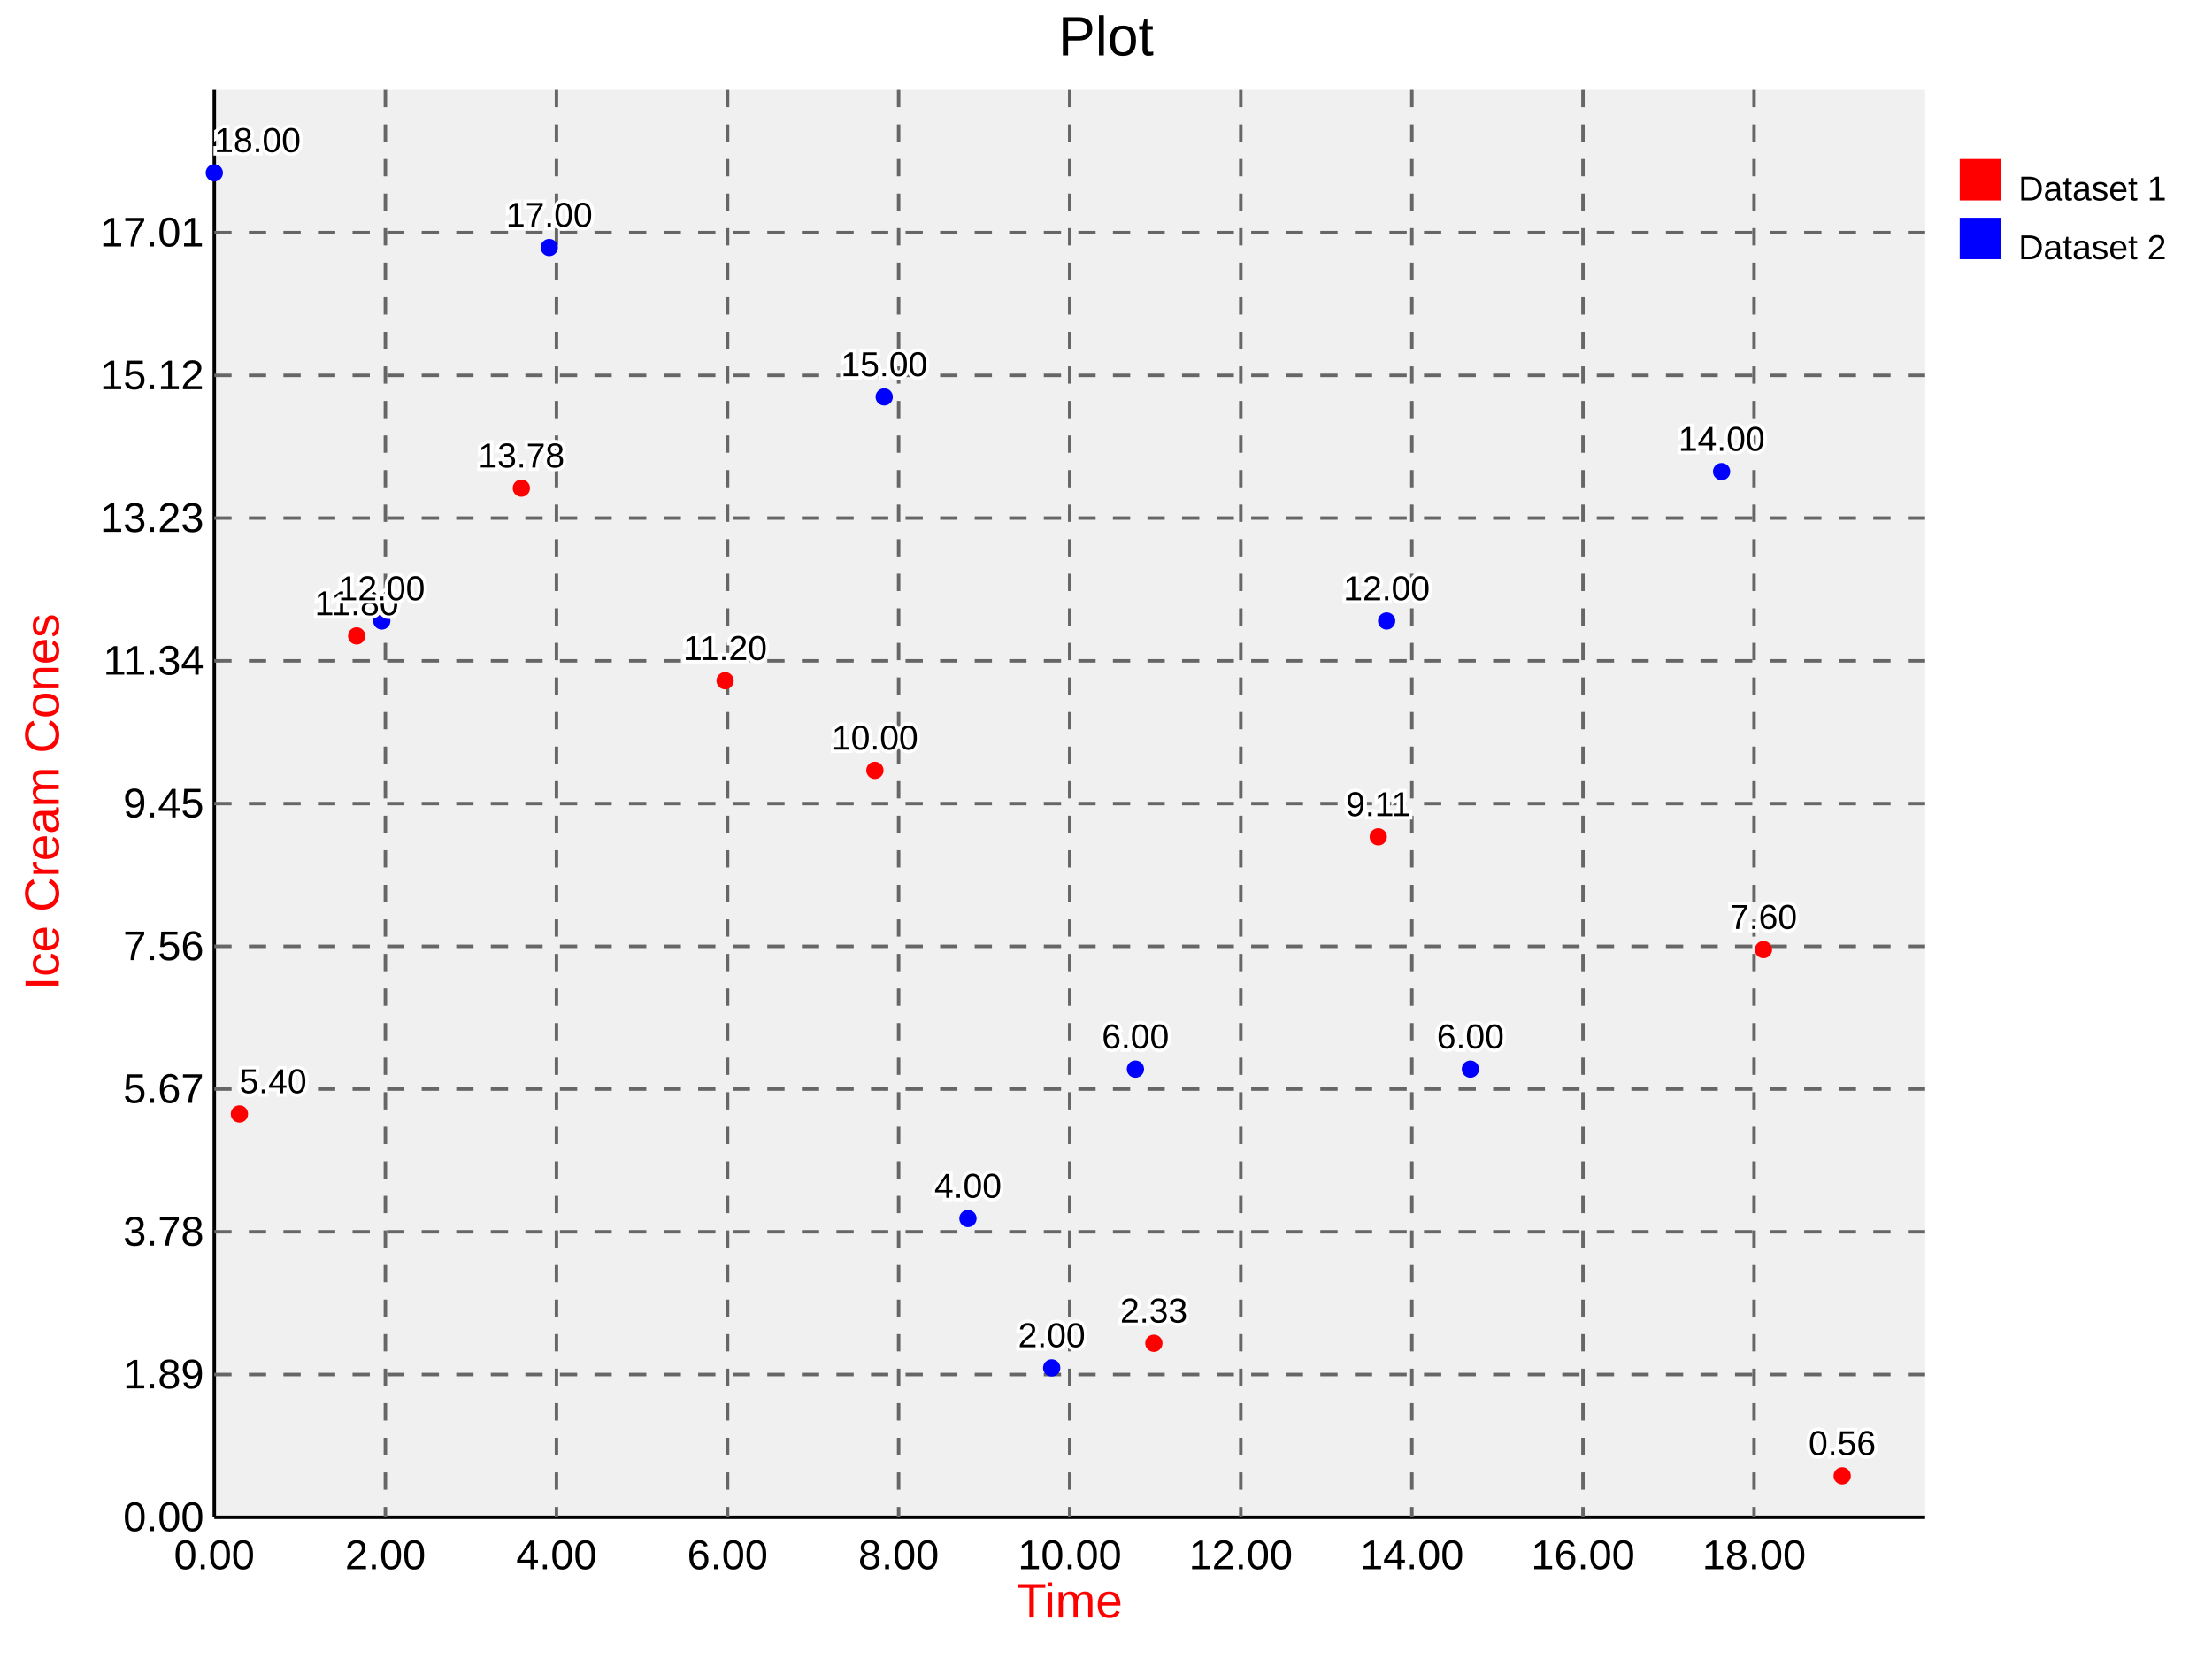
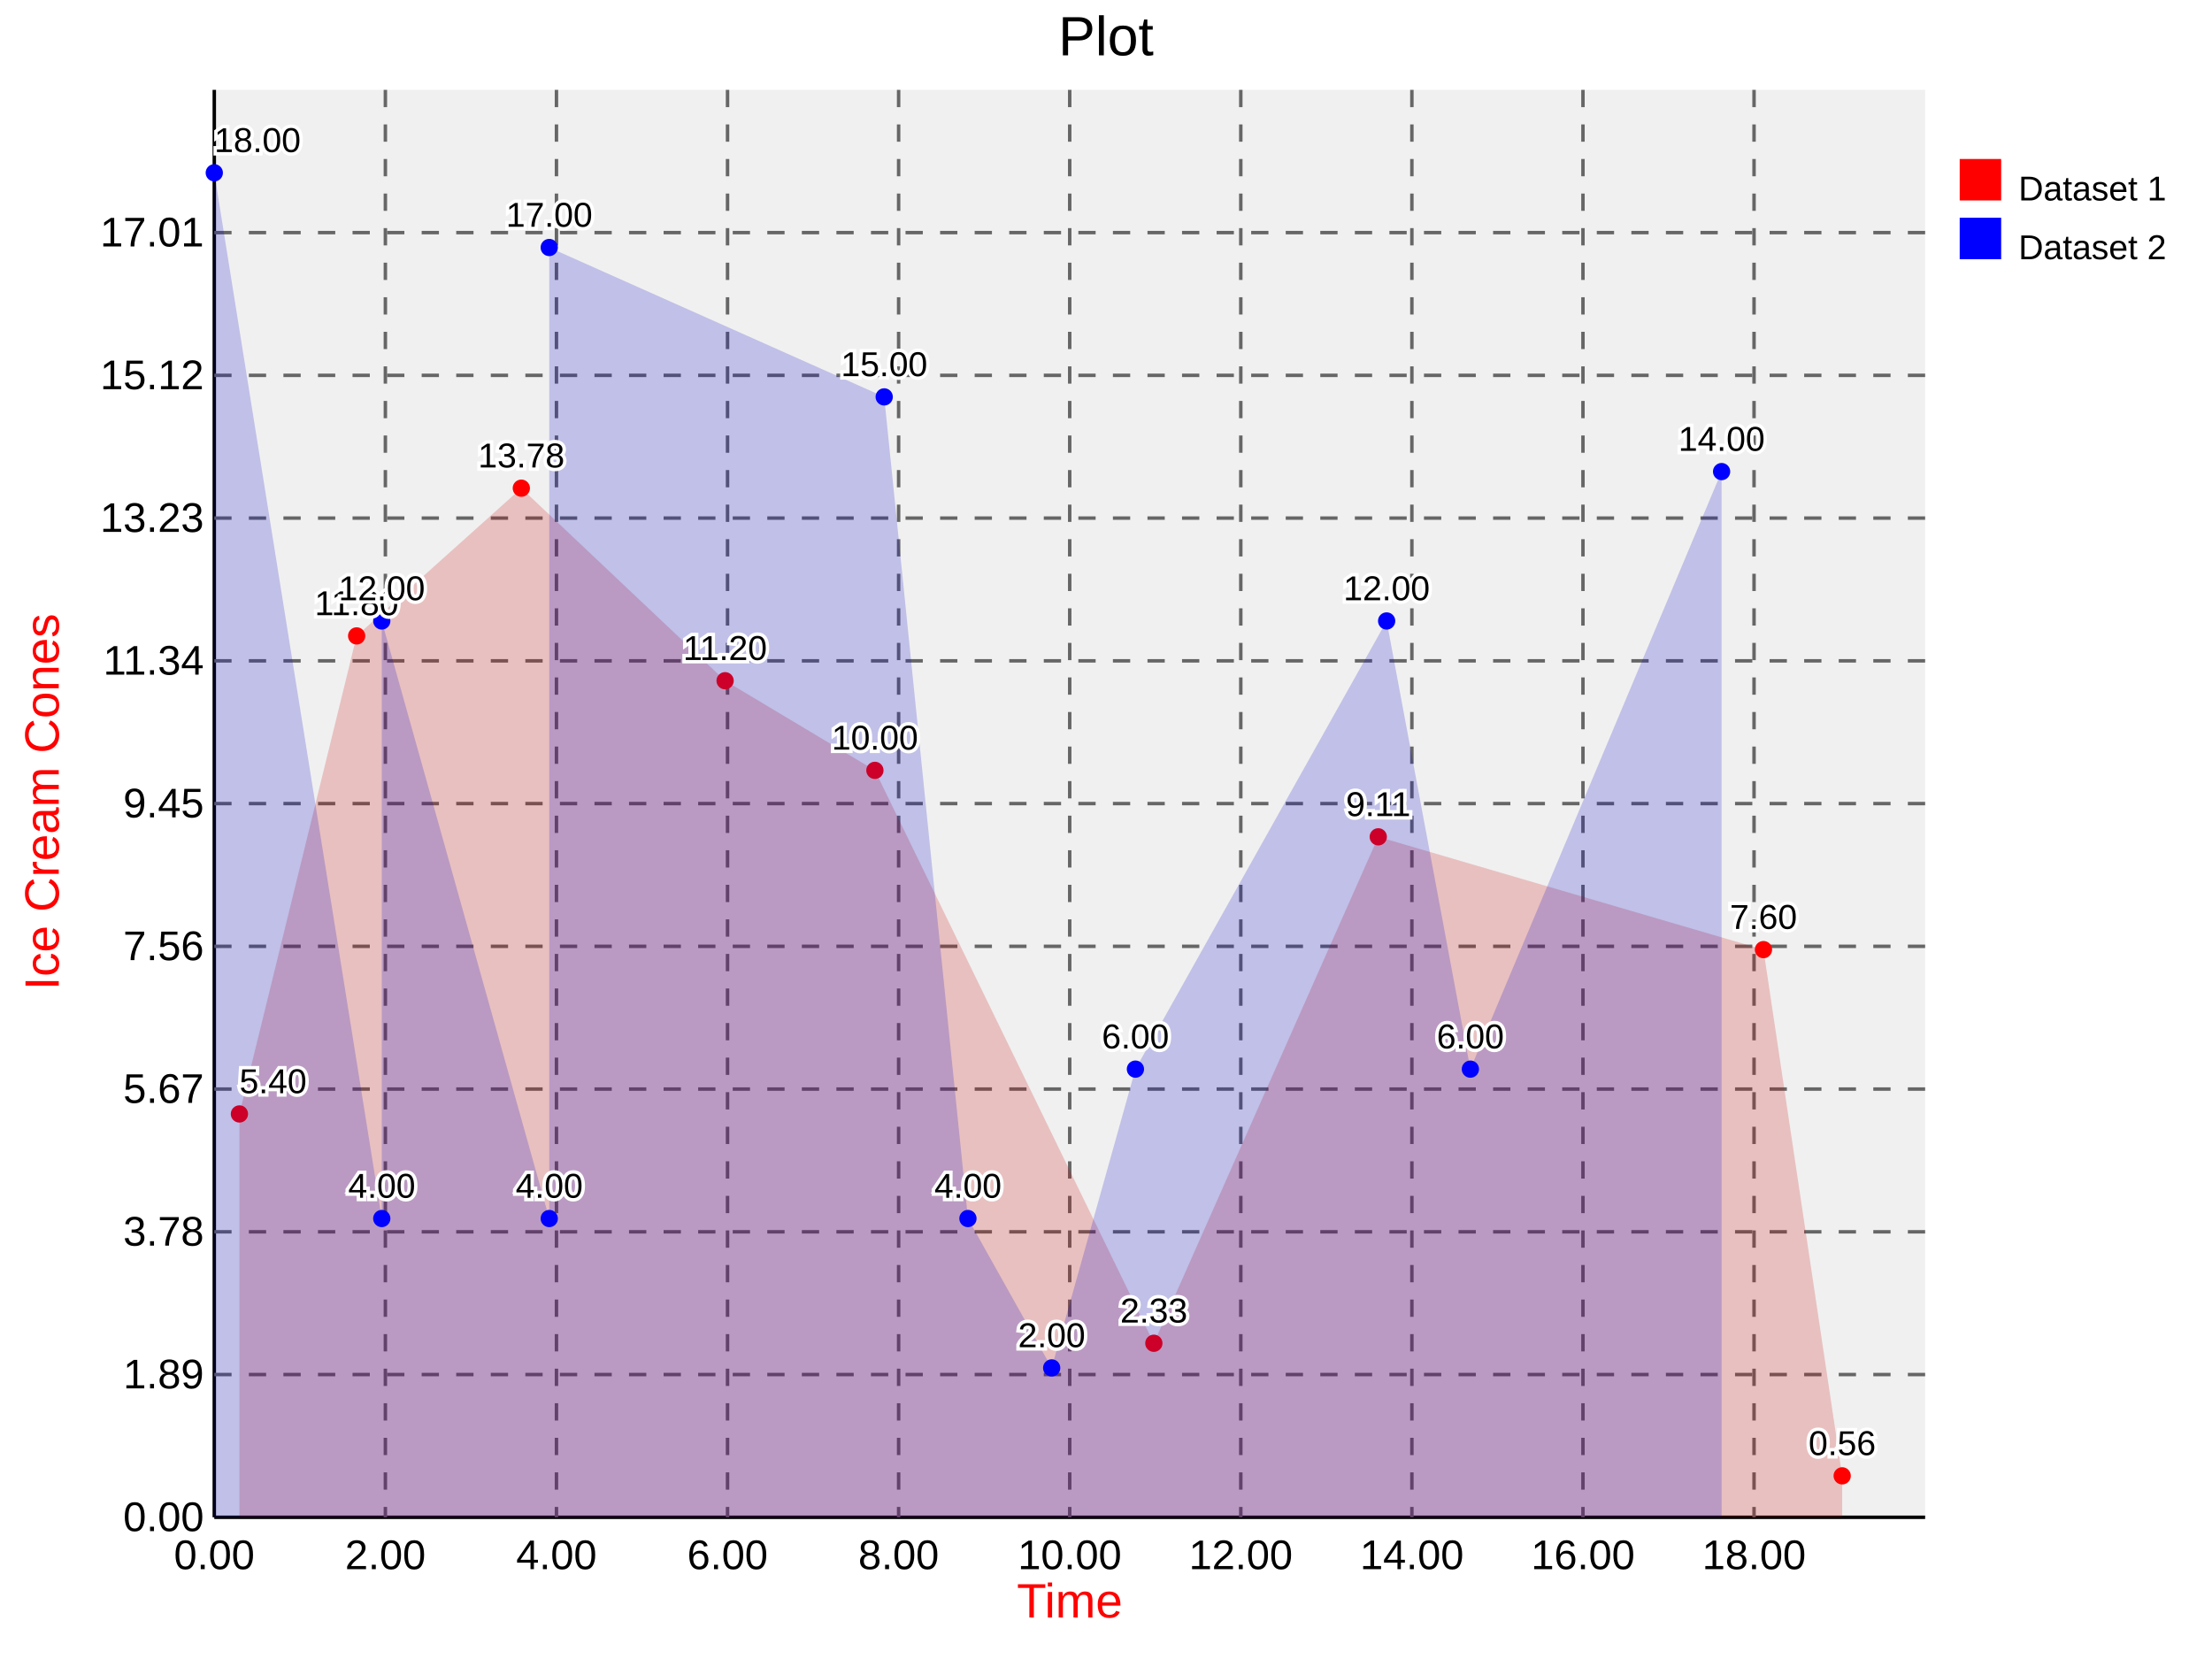
<svg xmlns="http://www.w3.org/2000/svg" width="640" height="480" viewBox="0 0 640 480">
-   <defs />
-   <rect width="640" height="480" x="0" y="0" class="svgBackground" style="fill:#ffffff;" />
+   <defs>
+     <style type="text/css">
+ /* Copy from here for external style sheet */
+ .svgBackground{
+   fill:#ffffff;
+ }
+ .graphBackground{
+   fill:#f0f0f0;
+ }
+ 
+ /* graphs titles */
+ .mainTitle{
+   text-anchor: middle;
+   fill: #000000;
+   font-size: 16px;
+   font-family: "Arial", sans-serif;
+   font-weight: normal;
+ }
+ .subTitle{
+   text-anchor: middle;
+   fill: #999999;
+   font-size: 14px;
+   font-family: "Arial", sans-serif;
+   font-weight: normal;
+ }
+ 
+ .axis{
+   stroke: #000000;
+   stroke-width: 1px;
+ }
+ 
+ .guideLines{
+   stroke: #666666;
+   stroke-width: 1px;
+   stroke-dasharray: 5 5;
+ }
+ 
+ .xAxisLabels{
+   text-anchor: middle;
+   fill: #000000;
+   font-size: 12px;
+   font-family: "Arial", sans-serif;
+   font-weight: normal;
+ }
+ 
+ .yAxisLabels{
+   text-anchor: end;
+   fill: #000000;
+   font-size: 12px;
+   font-family: "Arial", sans-serif;
+   font-weight: normal;
+ }
+ 
+ .xAxisTitle{
+   text-anchor: middle;
+   fill: #ff0000;
+   font-size: 14px;
+   font-family: "Arial", sans-serif;
+   font-weight: normal;
+ }
+ 
+ .yAxisTitle{
+   fill: #ff0000;
+   text-anchor: middle;
+   font-size: 14px;
+   font-family: "Arial", sans-serif;
+   font-weight: normal;
+ }
+ 
+ .dataPointLabel{
+   fill: #000000;
+   text-anchor:middle;
+   font-size: 10px;
+   font-family: "Arial", sans-serif;
+   font-weight: normal;
+ }
+ 
+ .staggerGuideLine{
+   fill: none;
+   stroke: #000000;
+   stroke-width: 0.5px;  
+ }
+ 
+ /* default line styles */
+ .line1{
+ 	fill: none;
+ 	stroke: #ff0000;
+ 	stroke-width: 1px;	
+ }
+ .line2{
+ 	fill: none;
+ 	stroke: #0000ff;
+ 	stroke-width: 1px;	
+ }
+ .line3{
+ 	fill: none;
+ 	stroke: #00ff00;
+ 	stroke-width: 1px;	
+ }
+ .line4{
+ 	fill: none;
+ 	stroke: #ffcc00;
+ 	stroke-width: 1px;	
+ }
+ .line5{
+ 	fill: none;
+ 	stroke: #00ccff;
+ 	stroke-width: 1px;	
+ }
+ .line6{
+ 	fill: none;
+ 	stroke: #ff00ff;
+ 	stroke-width: 1px;	
+ }
+ .line7{
+ 	fill: none;
+ 	stroke: #00ffff;
+ 	stroke-width: 1px;	
+ }
+ .line8{
+ 	fill: none;
+ 	stroke: #ffff00;
+ 	stroke-width: 1px;	
+ }
+ .line9{
+ 	fill: none;
+ 	stroke: #ccc6666;
+ 	stroke-width: 1px;	
+ }
+ .line10{
+ 	fill: none;
+ 	stroke: #663399;
+ 	stroke-width: 1px;	
+ }
+ .line11{
+ 	fill: none;
+ 	stroke: #339900;
+ 	stroke-width: 1px;	
+ }
+ .line12{
+ 	fill: none;
+ 	stroke: #9966FF;
+ 	stroke-width: 1px;	
+ }
+ /* default fill styles */
+ .fill1{
+ 	fill: #cc0000;
+ 	fill-opacity: 0.2;
+ 	stroke: none;
+ }
+ .fill2{
+ 	fill: #0000cc;
+ 	fill-opacity: 0.2;
+ 	stroke: none;
+ }
+ .fill3{
+ 	fill: #00cc00;
+ 	fill-opacity: 0.2;
+ 	stroke: none;
+ }
+ .fill4{
+ 	fill: #ffcc00;
+ 	fill-opacity: 0.2;
+ 	stroke: none;
+ }
+ .fill5{
+ 	fill: #00ccff;
+ 	fill-opacity: 0.2;
+ 	stroke: none;
+ }
+ .fill6{
+ 	fill: #ff00ff;
+ 	fill-opacity: 0.2;
+ 	stroke: none;
+ }
+ .fill7{
+ 	fill: #00ffff;
+ 	fill-opacity: 0.2;
+ 	stroke: none;
+ }
+ .fill8{
+ 	fill: #ffff00;
+ 	fill-opacity: 0.2;
+ 	stroke: none;
+ }
+ .fill9{
+ 	fill: #cc6666;
+ 	fill-opacity: 0.2;
+ 	stroke: none;
+ }
+ .fill10{
+ 	fill: #663399;
+ 	fill-opacity: 0.2;
+ 	stroke: none;
+ }
+ .fill11{
+ 	fill: #339900;
+ 	fill-opacity: 0.2;
+ 	stroke: none;
+ }
+ .fill12{
+ 	fill: #9966FF;
+ 	fill-opacity: 0.2;
+ 	stroke: none;
+ }
+ /* default line styles */
+ .key1,.dataPoint1{
+ 	fill: #ff0000;
+ 	stroke: none;
+ 	stroke-width: 1px;	
+ }
+ .key2,.dataPoint2{
+ 	fill: #0000ff;
+ 	stroke: none;
+ 	stroke-width: 1px;	
+ }
+ .key3,.dataPoint3{
+ 	fill: #00ff00;
+ 	stroke: none;
+ 	stroke-width: 1px;	
+ }
+ .key4,.dataPoint4{
+ 	fill: #ffcc00;
+ 	stroke: none;
+ 	stroke-width: 1px;	
+ }
+ .key5,.dataPoint5{
+ 	fill: #00ccff;
+ 	stroke: none;
+ 	stroke-width: 1px;	
+ }
+ .key6,.dataPoint6{
+ 	fill: #ff00ff;
+ 	stroke: none;
+ 	stroke-width: 1px;	
+ }
+ .key7,.dataPoint7{
+ 	fill: #00ffff;
+ 	stroke: none;
+ 	stroke-width: 1px;	
+ }
+ .key8,.dataPoint8{
+ 	fill: #ffff00;
+ 	stroke: none;
+ 	stroke-width: 1px;	
+ }
+ .key9,.dataPoint9{
+ 	fill: #cc6666;
+ 	stroke: none;
+ 	stroke-width: 1px;	
+ }
+ .key10,.dataPoint10{
+ 	fill: #663399;
+ 	stroke: none;
+ 	stroke-width: 1px;	
+ }
+ .key11,.dataPoint11{
+ 	fill: #339900;
+ 	stroke: none;
+ 	stroke-width: 1px;	
+ }
+ .key12,.dataPoint12{
+ 	fill: #9966FF;
+ 	stroke: none;
+ 	stroke-width: 1px;	
+ }
+ 
+ 
+ .keyText{
+   fill: #000000;
+   text-anchor:start;
+   font-size: 10px;
+   font-family: "Arial", sans-serif;
+   font-weight: normal;
+ }
+ /* End copy for external style sheet */
+ 
+ </style>
+   </defs>
+   <rect width="640" height="480" x="0" y="0" class="svgBackground" />
  <g transform="translate( 62.0 26 )">
-     <rect x="0" y="0" width="495.0" height="413" class="graphBackground" style="fill:#f0f0f0;" />
-     <path d="M 0 0 v413" class="axis" id="xAxis" style="stroke: #000000; stroke-width: 1px;" />
-     <path d="M 0 413 h495.0" class="axis" id="yAxis" style="stroke: #000000; stroke-width: 1px;" />
-     <text class="xAxisLabels" x="0.0" y="428" style="text-anchor: middle; fill: #000000; font-size: 12px; font-family: &quot;Arial&quot;, sans-serif; font-weight: normal;text-anchor: middle">
+     <rect x="0" y="0" width="495.0" height="413" class="graphBackground" />
+     <path d="M 0 0 v413" class="axis" id="xAxis" />
+     <path d="M 0 413 h495.0" class="axis" id="yAxis" />
+     <text class="xAxisLabels" x="0.0" y="428" style="text-anchor: middle">
0.00
</text>
-     <text class="xAxisLabels" x="49.5" y="428" style="text-anchor: middle; fill: #000000; font-size: 12px; font-family: &quot;Arial&quot;, sans-serif; font-weight: normal;text-anchor: middle">
+     <text class="xAxisLabels" x="49.5" y="428" style="text-anchor: middle">
2.00
</text>
-     <path d="M49.5 0 v413" class="guideLines" style="stroke: #666666; stroke-width: 1px; stroke-dasharray: 5 5;" />
-     <text class="xAxisLabels" x="99.0" y="428" style="text-anchor: middle; fill: #000000; font-size: 12px; font-family: &quot;Arial&quot;, sans-serif; font-weight: normal;text-anchor: middle">
+     <path d="M49.5 0 v413" class="guideLines" />
+     <text class="xAxisLabels" x="99.0" y="428" style="text-anchor: middle">
4.00
</text>
-     <path d="M99.0 0 v413" class="guideLines" style="stroke: #666666; stroke-width: 1px; stroke-dasharray: 5 5;" />
-     <text class="xAxisLabels" x="148.5" y="428" style="text-anchor: middle; fill: #000000; font-size: 12px; font-family: &quot;Arial&quot;, sans-serif; font-weight: normal;text-anchor: middle">
+     <path d="M99.0 0 v413" class="guideLines" />
+     <text class="xAxisLabels" x="148.5" y="428" style="text-anchor: middle">
6.00
</text>
-     <path d="M148.5 0 v413" class="guideLines" style="stroke: #666666; stroke-width: 1px; stroke-dasharray: 5 5;" />
-     <text class="xAxisLabels" x="198.0" y="428" style="text-anchor: middle; fill: #000000; font-size: 12px; font-family: &quot;Arial&quot;, sans-serif; font-weight: normal;text-anchor: middle">
+     <path d="M148.5 0 v413" class="guideLines" />
+     <text class="xAxisLabels" x="198.0" y="428" style="text-anchor: middle">
8.00
</text>
-     <path d="M198.0 0 v413" class="guideLines" style="stroke: #666666; stroke-width: 1px; stroke-dasharray: 5 5;" />
-     <text class="xAxisLabels" x="247.5" y="428" style="text-anchor: middle; fill: #000000; font-size: 12px; font-family: &quot;Arial&quot;, sans-serif; font-weight: normal;text-anchor: middle">
+     <path d="M198.0 0 v413" class="guideLines" />
+     <text class="xAxisLabels" x="247.5" y="428" style="text-anchor: middle">
10.00
</text>
-     <path d="M247.5 0 v413" class="guideLines" style="stroke: #666666; stroke-width: 1px; stroke-dasharray: 5 5;" />
-     <text class="xAxisLabels" x="297.0" y="428" style="text-anchor: middle; fill: #000000; font-size: 12px; font-family: &quot;Arial&quot;, sans-serif; font-weight: normal;text-anchor: middle">
+     <path d="M247.5 0 v413" class="guideLines" />
+     <text class="xAxisLabels" x="297.0" y="428" style="text-anchor: middle">
12.00
</text>
-     <path d="M297.0 0 v413" class="guideLines" style="stroke: #666666; stroke-width: 1px; stroke-dasharray: 5 5;" />
-     <text class="xAxisLabels" x="346.5" y="428" style="text-anchor: middle; fill: #000000; font-size: 12px; font-family: &quot;Arial&quot;, sans-serif; font-weight: normal;text-anchor: middle">
+     <path d="M297.0 0 v413" class="guideLines" />
+     <text class="xAxisLabels" x="346.5" y="428" style="text-anchor: middle">
14.00
</text>
-     <path d="M346.5 0 v413" class="guideLines" style="stroke: #666666; stroke-width: 1px; stroke-dasharray: 5 5;" />
-     <text class="xAxisLabels" x="396.0" y="428" style="text-anchor: middle; fill: #000000; font-size: 12px; font-family: &quot;Arial&quot;, sans-serif; font-weight: normal;text-anchor: middle">
+     <path d="M346.5 0 v413" class="guideLines" />
+     <text class="xAxisLabels" x="396.0" y="428" style="text-anchor: middle">
16.00
</text>
-     <path d="M396.0 0 v413" class="guideLines" style="stroke: #666666; stroke-width: 1px; stroke-dasharray: 5 5;" />
-     <text class="xAxisLabels" x="445.5" y="428" style="text-anchor: middle; fill: #000000; font-size: 12px; font-family: &quot;Arial&quot;, sans-serif; font-weight: normal;text-anchor: middle">
+     <path d="M396.0 0 v413" class="guideLines" />
+     <text class="xAxisLabels" x="445.5" y="428" style="text-anchor: middle">
18.00
</text>
-     <path d="M445.5 0 v413" class="guideLines" style="stroke: #666666; stroke-width: 1px; stroke-dasharray: 5 5;" />
-     <text x="-3" y="417.0" class="yAxisLabels" style="text-anchor: end; fill: #000000; font-size: 12px; font-family: &quot;Arial&quot;, sans-serif; font-weight: normal;text-anchor: end">
+     <path d="M445.5 0 v413" class="guideLines" />
+     <text x="-3" y="417.0" class="yAxisLabels" style="text-anchor: end">
0.00
</text>
-     <text x="-3" y="375.7" class="yAxisLabels" style="text-anchor: end; fill: #000000; font-size: 12px; font-family: &quot;Arial&quot;, sans-serif; font-weight: normal;text-anchor: end">
+     <text x="-3" y="375.7" class="yAxisLabels" style="text-anchor: end">
1.89
</text>
-     <path d="M0 371.7 h495.0" class="guideLines" style="stroke: #666666; stroke-width: 1px; stroke-dasharray: 5 5;" />
-     <text x="-3" y="334.4" class="yAxisLabels" style="text-anchor: end; fill: #000000; font-size: 12px; font-family: &quot;Arial&quot;, sans-serif; font-weight: normal;text-anchor: end">
+     <path d="M0 371.7 h495.0" class="guideLines" />
+     <text x="-3" y="334.4" class="yAxisLabels" style="text-anchor: end">
3.78
</text>
-     <path d="M0 330.4 h495.0" class="guideLines" style="stroke: #666666; stroke-width: 1px; stroke-dasharray: 5 5;" />
-     <text x="-3" y="293.1" class="yAxisLabels" style="text-anchor: end; fill: #000000; font-size: 12px; font-family: &quot;Arial&quot;, sans-serif; font-weight: normal;text-anchor: end">
+     <path d="M0 330.4 h495.0" class="guideLines" />
+     <text x="-3" y="293.1" class="yAxisLabels" style="text-anchor: end">
5.67
</text>
-     <path d="M0 289.1 h495.0" class="guideLines" style="stroke: #666666; stroke-width: 1px; stroke-dasharray: 5 5;" />
-     <text x="-3" y="251.8" class="yAxisLabels" style="text-anchor: end; fill: #000000; font-size: 12px; font-family: &quot;Arial&quot;, sans-serif; font-weight: normal;text-anchor: end">
+     <path d="M0 289.1 h495.0" class="guideLines" />
+     <text x="-3" y="251.8" class="yAxisLabels" style="text-anchor: end">
7.56
</text>
-     <path d="M0 247.8 h495.0" class="guideLines" style="stroke: #666666; stroke-width: 1px; stroke-dasharray: 5 5;" />
-     <text x="-3" y="210.5" class="yAxisLabels" style="text-anchor: end; fill: #000000; font-size: 12px; font-family: &quot;Arial&quot;, sans-serif; font-weight: normal;text-anchor: end">
+     <path d="M0 247.8 h495.0" class="guideLines" />
+     <text x="-3" y="210.5" class="yAxisLabels" style="text-anchor: end">
9.45
</text>
-     <path d="M0 206.5 h495.0" class="guideLines" style="stroke: #666666; stroke-width: 1px; stroke-dasharray: 5 5;" />
-     <text x="-3" y="169.2" class="yAxisLabels" style="text-anchor: end; fill: #000000; font-size: 12px; font-family: &quot;Arial&quot;, sans-serif; font-weight: normal;text-anchor: end">
+     <path d="M0 206.5 h495.0" class="guideLines" />
+     <text x="-3" y="169.2" class="yAxisLabels" style="text-anchor: end">
11.34
</text>
-     <path d="M0 165.2 h495.0" class="guideLines" style="stroke: #666666; stroke-width: 1px; stroke-dasharray: 5 5;" />
-     <text x="-3" y="127.9" class="yAxisLabels" style="text-anchor: end; fill: #000000; font-size: 12px; font-family: &quot;Arial&quot;, sans-serif; font-weight: normal;text-anchor: end">
+     <path d="M0 165.2 h495.0" class="guideLines" />
+     <text x="-3" y="127.9" class="yAxisLabels" style="text-anchor: end">
13.23
</text>
-     <path d="M0 123.9 h495.0" class="guideLines" style="stroke: #666666; stroke-width: 1px; stroke-dasharray: 5 5;" />
-     <text x="-3" y="86.6" class="yAxisLabels" style="text-anchor: end; fill: #000000; font-size: 12px; font-family: &quot;Arial&quot;, sans-serif; font-weight: normal;text-anchor: end">
+     <path d="M0 123.9 h495.0" class="guideLines" />
+     <text x="-3" y="86.6" class="yAxisLabels" style="text-anchor: end">
15.12
</text>
-     <path d="M0 82.6 h495.0" class="guideLines" style="stroke: #666666; stroke-width: 1px; stroke-dasharray: 5 5;" />
-     <text x="-3" y="45.3" class="yAxisLabels" style="text-anchor: end; fill: #000000; font-size: 12px; font-family: &quot;Arial&quot;, sans-serif; font-weight: normal;text-anchor: end">
+     <path d="M0 82.6 h495.0" class="guideLines" />
+     <text x="-3" y="45.3" class="yAxisLabels" style="text-anchor: end">
17.01
</text>
-     <path d="M0 41.3 h495.0" class="guideLines" style="stroke: #666666; stroke-width: 1px; stroke-dasharray: 5 5;" />
-     <circle cx="7.269" cy="296.3" r="2.5" class="dataPoint1" style="fill: #ff0000; stroke: none; stroke-width: 1px;" />
-     <circle cx="41.188" cy="157.989" r="2.5" class="dataPoint1" style="fill: #ff0000; stroke: none; stroke-width: 1px;" />
-     <circle cx="88.836" cy="115.247" r="2.5" class="dataPoint1" style="fill: #ff0000; stroke: none; stroke-width: 1px;" />
-     <circle cx="147.793" cy="170.956" r="2.5" class="dataPoint1" style="fill: #ff0000; stroke: none; stroke-width: 1px;" />
-     <circle cx="191.135" cy="196.889" r="2.5" class="dataPoint1" style="fill: #ff0000; stroke: none; stroke-width: 1px;" />
-     <circle cx="271.843" cy="362.646" r="2.5" class="dataPoint1" style="fill: #ff0000; stroke: none; stroke-width: 1px;" />
-     <circle cx="336.775" cy="216.123" r="2.5" class="dataPoint1" style="fill: #ff0000; stroke: none; stroke-width: 1px;" />
-     <circle cx="448.225" cy="248.756" r="2.5" class="dataPoint1" style="fill: #ff0000; stroke: none; stroke-width: 1px;" />
-     <circle cx="471.0" cy="401.006" r="2.5" class="dataPoint1" style="fill: #ff0000; stroke: none; stroke-width: 1px;" />
-     <circle cx="0.0" cy="24.0" r="2.5" class="dataPoint2" style="fill: #0000ff; stroke: none; stroke-width: 1px;" />
-     <circle cx="48.457" cy="153.667" r="2.5" class="dataPoint2" style="fill: #0000ff; stroke: none; stroke-width: 1px;" />
-     <circle cx="96.914" cy="45.611" r="2.5" class="dataPoint2" style="fill: #0000ff; stroke: none; stroke-width: 1px;" />
-     <circle cx="193.827" cy="88.833" r="2.5" class="dataPoint2" style="fill: #0000ff; stroke: none; stroke-width: 1px;" />
-     <circle cx="218.056" cy="326.556" r="2.5" class="dataPoint2" style="fill: #0000ff; stroke: none; stroke-width: 1px;" />
-     <circle cx="242.284" cy="369.778" r="2.5" class="dataPoint2" style="fill: #0000ff; stroke: none; stroke-width: 1px;" />
-     <circle cx="266.512" cy="283.333" r="2.5" class="dataPoint2" style="fill: #0000ff; stroke: none; stroke-width: 1px;" />
-     <circle cx="339.198" cy="153.667" r="2.5" class="dataPoint2" style="fill: #0000ff; stroke: none; stroke-width: 1px;" />
-     <circle cx="363.426" cy="283.333" r="2.5" class="dataPoint2" style="fill: #0000ff; stroke: none; stroke-width: 1px;" />
-     <circle cx="436.111" cy="110.444" r="2.5" class="dataPoint2" style="fill: #0000ff; stroke: none; stroke-width: 1px;" />
+     <path d="M0 41.3 h495.0" class="guideLines" />
+     <path d="M7.269 413 L7.269 296.3 41.188 157.989 88.836 115.247 147.793 170.956 191.135 196.889 271.843 362.646 336.775 216.123 448.225 248.756 471.0 401.006  V413 Z" class="fill1" />
+     <circle cx="7.269" cy="296.3" r="2.5" class="dataPoint1" />
+     <circle cx="41.188" cy="157.989" r="2.5" class="dataPoint1" />
+     <circle cx="88.836" cy="115.247" r="2.5" class="dataPoint1" />
+     <circle cx="147.793" cy="170.956" r="2.5" class="dataPoint1" />
+     <circle cx="191.135" cy="196.889" r="2.5" class="dataPoint1" />
+     <circle cx="271.843" cy="362.646" r="2.5" class="dataPoint1" />
+     <circle cx="336.775" cy="216.123" r="2.5" class="dataPoint1" />
+     <circle cx="448.225" cy="248.756" r="2.5" class="dataPoint1" />
+     <circle cx="471.0" cy="401.006" r="2.5" class="dataPoint1" />
+     <path d="M0.0 413 L0.0 24.0 48.457 326.556 48.457 153.667 96.914 326.556 96.914 45.611 193.827 88.833 218.056 326.556 242.284 369.778 266.512 283.333 339.198 153.667 363.426 283.333 436.111 110.444  V413 Z" class="fill2" />
+     <circle cx="0.0" cy="24.0" r="2.5" class="dataPoint2" />
+     <circle cx="48.457" cy="326.556" r="2.5" class="dataPoint2" />
+     <circle cx="48.457" cy="153.667" r="2.5" class="dataPoint2" />
+     <circle cx="96.914" cy="326.556" r="2.5" class="dataPoint2" />
+     <circle cx="96.914" cy="45.611" r="2.5" class="dataPoint2" />
+     <circle cx="193.827" cy="88.833" r="2.5" class="dataPoint2" />
+     <circle cx="218.056" cy="326.556" r="2.5" class="dataPoint2" />
+     <circle cx="242.284" cy="369.778" r="2.5" class="dataPoint2" />
+     <circle cx="266.512" cy="283.333" r="2.5" class="dataPoint2" />
+     <circle cx="339.198" cy="153.667" r="2.5" class="dataPoint2" />
+     <circle cx="363.426" cy="283.333" r="2.5" class="dataPoint2" />
+     <circle cx="436.111" cy="110.444" r="2.5" class="dataPoint2" />
    <g>
-       <text x="7.269" y="290.3" class="dataPointLabel" style="fill: #000000; text-anchor:middle; font-size: 10px; font-family: &quot;Arial&quot;, sans-serif; font-weight: normal;text-anchor: start; stroke: #fff; stroke-width: 2;">
+       <text x="7.269" y="290.3" class="dataPointLabel" style="text-anchor: start; stroke: #fff; stroke-width: 2;">
5.40
</text>
-       <text x="7.269" y="290.3" class="dataPointLabel" style="fill: #000000; text-anchor:middle; font-size: 10px; font-family: &quot;Arial&quot;, sans-serif; font-weight: normal;text-anchor: start;">
+       <text x="7.269" y="290.3" class="dataPointLabel" style="text-anchor: start;">
5.40
</text>
-       <text x="12.269" y="284.3" class="dataPointLabel" visibility="hidden" style="fill: #000000; text-anchor:middle; font-size: 10px; font-family: &quot;Arial&quot;, sans-serif; font-weight: normal;stroke-width: 2; fill: #000; text-anchor: start;" id="23356056">
+       <text x="12.269" y="284.3" class="dataPointLabel" visibility="hidden" style="stroke-width: 2; fill: #000; text-anchor: start;" id="22091808">
(0.3, 5.4)
</text>
      <circle cx="7.269" cy="296.3" r="10" style="opacity: 0" />
-       <text x="41.188" y="151.989" class="dataPointLabel" style="fill: #000000; text-anchor:middle; font-size: 10px; font-family: &quot;Arial&quot;, sans-serif; font-weight: normal; stroke: #fff; stroke-width: 2;">
+       <text x="41.188" y="151.989" class="dataPointLabel" style=" stroke: #fff; stroke-width: 2;">
11.80
</text>
-       <text x="41.188" y="151.989" class="dataPointLabel" style="fill: #000000; text-anchor:middle; font-size: 10px; font-family: &quot;Arial&quot;, sans-serif; font-weight: normal;">
+       <text x="41.188" y="151.989" class="dataPointLabel">
11.80
</text>
-       <text x="46.188" y="145.989" class="dataPointLabel" visibility="hidden" style="fill: #000000; text-anchor:middle; font-size: 10px; font-family: &quot;Arial&quot;, sans-serif; font-weight: normal;stroke-width: 2; fill: #000; text-anchor: start;" id="19754592">
+       <text x="46.188" y="145.989" class="dataPointLabel" visibility="hidden" style="stroke-width: 2; fill: #000; text-anchor: start;" id="21658308">
(1.7, 11.8)
</text>
      <circle cx="41.188" cy="157.989" r="10" style="opacity: 0" />
-       <text x="88.836" y="109.247" class="dataPointLabel" style="fill: #000000; text-anchor:middle; font-size: 10px; font-family: &quot;Arial&quot;, sans-serif; font-weight: normal; stroke: #fff; stroke-width: 2;">
+       <text x="88.836" y="109.247" class="dataPointLabel" style=" stroke: #fff; stroke-width: 2;">
13.78
</text>
-       <text x="88.836" y="109.247" class="dataPointLabel" style="fill: #000000; text-anchor:middle; font-size: 10px; font-family: &quot;Arial&quot;, sans-serif; font-weight: normal;">
+       <text x="88.836" y="109.247" class="dataPointLabel">
13.78
</text>
-       <text x="93.836" y="103.247" class="dataPointLabel" visibility="hidden" style="fill: #000000; text-anchor:middle; font-size: 10px; font-family: &quot;Arial&quot;, sans-serif; font-weight: normal;stroke-width: 2; fill: #000; text-anchor: start;" id="25869132">
+       <text x="93.836" y="103.247" class="dataPointLabel" visibility="hidden" style="stroke-width: 2; fill: #000; text-anchor: start;" id="21478824">
(3.6666, 13.77777)
</text>
      <circle cx="88.836" cy="115.247" r="10" style="opacity: 0" />
-       <text x="147.793" y="164.956" class="dataPointLabel" style="fill: #000000; text-anchor:middle; font-size: 10px; font-family: &quot;Arial&quot;, sans-serif; font-weight: normal; stroke: #fff; stroke-width: 2;">
+       <text x="147.793" y="164.956" class="dataPointLabel" style=" stroke: #fff; stroke-width: 2;">
11.20
</text>
-       <text x="147.793" y="164.956" class="dataPointLabel" style="fill: #000000; text-anchor:middle; font-size: 10px; font-family: &quot;Arial&quot;, sans-serif; font-weight: normal;">
+       <text x="147.793" y="164.956" class="dataPointLabel">
11.20
</text>
-       <text x="152.793" y="158.956" class="dataPointLabel" visibility="hidden" style="fill: #000000; text-anchor:middle; font-size: 10px; font-family: &quot;Arial&quot;, sans-serif; font-weight: normal;stroke-width: 2; fill: #000; text-anchor: start;" id="25837284">
+       <text x="152.793" y="158.956" class="dataPointLabel" visibility="hidden" style="stroke-width: 2; fill: #000; text-anchor: start;" id="2380704">
(6.1, 11.2)
</text>
      <circle cx="147.793" cy="170.956" r="10" style="opacity: 0" />
-       <text x="191.135" y="190.889" class="dataPointLabel" style="fill: #000000; text-anchor:middle; font-size: 10px; font-family: &quot;Arial&quot;, sans-serif; font-weight: normal; stroke: #fff; stroke-width: 2;">
+       <text x="191.135" y="190.889" class="dataPointLabel" style=" stroke: #fff; stroke-width: 2;">
10.00
</text>
-       <text x="191.135" y="190.889" class="dataPointLabel" style="fill: #000000; text-anchor:middle; font-size: 10px; font-family: &quot;Arial&quot;, sans-serif; font-weight: normal;">
+       <text x="191.135" y="190.889" class="dataPointLabel">
10.00
</text>
-       <text x="196.135" y="184.889" class="dataPointLabel" visibility="hidden" style="fill: #000000; text-anchor:middle; font-size: 10px; font-family: &quot;Arial&quot;, sans-serif; font-weight: normal;stroke-width: 2; fill: #000; text-anchor: start;" id="25813944">
+       <text x="196.135" y="184.889" class="dataPointLabel" visibility="hidden" style="stroke-width: 2; fill: #000; text-anchor: start;" id="2317392">
(7.888888, 9.9999999)
</text>
      <circle cx="191.135" cy="196.889" r="10" style="opacity: 0" />
-       <text x="271.843" y="356.646" class="dataPointLabel" style="fill: #000000; text-anchor:middle; font-size: 10px; font-family: &quot;Arial&quot;, sans-serif; font-weight: normal; stroke: #fff; stroke-width: 2;">
+       <text x="271.843" y="356.646" class="dataPointLabel" style=" stroke: #fff; stroke-width: 2;">
2.33
</text>
-       <text x="271.843" y="356.646" class="dataPointLabel" style="fill: #000000; text-anchor:middle; font-size: 10px; font-family: &quot;Arial&quot;, sans-serif; font-weight: normal;">
+       <text x="271.843" y="356.646" class="dataPointLabel">
2.33
</text>
-       <text x="276.843" y="350.646" class="dataPointLabel" visibility="hidden" style="fill: #000000; text-anchor:middle; font-size: 10px; font-family: &quot;Arial&quot;, sans-serif; font-weight: normal;stroke-width: 2; fill: #000; text-anchor: start;" id="25782444">
+       <text x="276.843" y="350.646" class="dataPointLabel" visibility="hidden" style="stroke-width: 2; fill: #000; text-anchor: start;" id="24989760">
(11.22, 2.33)
</text>
      <circle cx="271.843" cy="362.646" r="10" style="opacity: 0" />
-       <text x="336.775" y="210.123" class="dataPointLabel" style="fill: #000000; text-anchor:middle; font-size: 10px; font-family: &quot;Arial&quot;, sans-serif; font-weight: normal; stroke: #fff; stroke-width: 2;">
+       <text x="336.775" y="210.123" class="dataPointLabel" style=" stroke: #fff; stroke-width: 2;">
9.11
</text>
-       <text x="336.775" y="210.123" class="dataPointLabel" style="fill: #000000; text-anchor:middle; font-size: 10px; font-family: &quot;Arial&quot;, sans-serif; font-weight: normal;">
+       <text x="336.775" y="210.123" class="dataPointLabel">
9.11
</text>
-       <text x="341.775" y="204.123" class="dataPointLabel" visibility="hidden" style="fill: #000000; text-anchor:middle; font-size: 10px; font-family: &quot;Arial&quot;, sans-serif; font-weight: normal;stroke-width: 2; fill: #000; text-anchor: start;" id="25742064">
+       <text x="341.775" y="204.123" class="dataPointLabel" visibility="hidden" style="stroke-width: 2; fill: #000; text-anchor: start;" id="24949740">
(13.9, 9.11)
</text>
      <circle cx="336.775" cy="216.123" r="10" style="opacity: 0" />
-       <text x="448.225" y="242.756" class="dataPointLabel" style="fill: #000000; text-anchor:middle; font-size: 10px; font-family: &quot;Arial&quot;, sans-serif; font-weight: normal; stroke: #fff; stroke-width: 2;">
+       <text x="448.225" y="242.756" class="dataPointLabel" style=" stroke: #fff; stroke-width: 2;">
7.60
</text>
-       <text x="448.225" y="242.756" class="dataPointLabel" style="fill: #000000; text-anchor:middle; font-size: 10px; font-family: &quot;Arial&quot;, sans-serif; font-weight: normal;">
+       <text x="448.225" y="242.756" class="dataPointLabel">
7.60
</text>
-       <text x="453.225" y="236.756" class="dataPointLabel" visibility="hidden" style="fill: #000000; text-anchor:middle; font-size: 10px; font-family: &quot;Arial&quot;, sans-serif; font-weight: normal;stroke-width: 2; fill: #000; text-anchor: start;" id="25668960">
+       <text x="453.225" y="236.756" class="dataPointLabel" visibility="hidden" style="stroke-width: 2; fill: #000; text-anchor: start;" id="24917628">
(18.5, 7.6)
</text>
      <circle cx="448.225" cy="248.756" r="10" style="opacity: 0" />
-       <text x="471.0" y="395.006" class="dataPointLabel" style="fill: #000000; text-anchor:middle; font-size: 10px; font-family: &quot;Arial&quot;, sans-serif; font-weight: normal; stroke: #fff; stroke-width: 2;">
+       <text x="471.0" y="395.006" class="dataPointLabel" style=" stroke: #fff; stroke-width: 2;">
0.56
</text>
-       <text x="471.0" y="395.006" class="dataPointLabel" style="fill: #000000; text-anchor:middle; font-size: 10px; font-family: &quot;Arial&quot;, sans-serif; font-weight: normal;">
+       <text x="471.0" y="395.006" class="dataPointLabel">
0.56
</text>
-       <text x="476.0" y="389.006" class="dataPointLabel" visibility="hidden" style="fill: #000000; text-anchor:middle; font-size: 10px; font-family: &quot;Arial&quot;, sans-serif; font-weight: normal;stroke-width: 2; fill: #000; text-anchor: start;" id="25636872">
+       <text x="476.0" y="389.006" class="dataPointLabel" visibility="hidden" style="stroke-width: 2; fill: #000; text-anchor: start;" id="24876396">
(19.44, 0.555)
</text>
      <circle cx="471.0" cy="401.006" r="10" style="opacity: 0" />
-       <text x="0.0" y="18.0" class="dataPointLabel" style="fill: #000000; text-anchor:middle; font-size: 10px; font-family: &quot;Arial&quot;, sans-serif; font-weight: normal;text-anchor: start; stroke: #fff; stroke-width: 2;">
+       <text x="0.0" y="18.0" class="dataPointLabel" style="text-anchor: start; stroke: #fff; stroke-width: 2;">
18.00
</text>
-       <text x="0.0" y="18.0" class="dataPointLabel" style="fill: #000000; text-anchor:middle; font-size: 10px; font-family: &quot;Arial&quot;, sans-serif; font-weight: normal;text-anchor: start;">
+       <text x="0.0" y="18.0" class="dataPointLabel" style="text-anchor: start;">
18.00
</text>
-       <text x="5.0" y="12.0" class="dataPointLabel" visibility="hidden" style="fill: #000000; text-anchor:middle; font-size: 10px; font-family: &quot;Arial&quot;, sans-serif; font-weight: normal;stroke-width: 2; fill: #000; text-anchor: start;" id="25430616">
+       <text x="5.0" y="12.0" class="dataPointLabel" visibility="hidden" style="stroke-width: 2; fill: #000; text-anchor: start;" id="24757572">
(0, 18)
</text>
      <circle cx="0.0" cy="24.0" r="10" style="opacity: 0" />
-       <text x="48.457" y="147.667" class="dataPointLabel" style="fill: #000000; text-anchor:middle; font-size: 10px; font-family: &quot;Arial&quot;, sans-serif; font-weight: normal; stroke: #fff; stroke-width: 2;">
+       <text x="48.457" y="320.556" class="dataPointLabel" style=" stroke: #fff; stroke-width: 2;">
+ 4.00
+ </text>
+       <text x="48.457" y="320.556" class="dataPointLabel">
+ 4.00
+ </text>
+       <text x="53.457" y="314.556" class="dataPointLabel" visibility="hidden" style="stroke-width: 2; fill: #000; text-anchor: start;" id="24501564">
+ (2, 4)
+ </text>
+       <circle cx="48.457" cy="326.556" r="10" style="opacity: 0" />
+       <text x="48.457" y="147.667" class="dataPointLabel" style=" stroke: #fff; stroke-width: 2;">
12.00
</text>
-       <text x="48.457" y="147.667" class="dataPointLabel" style="fill: #000000; text-anchor:middle; font-size: 10px; font-family: &quot;Arial&quot;, sans-serif; font-weight: normal;">
+       <text x="48.457" y="147.667" class="dataPointLabel">
12.00
</text>
-       <text x="53.457" y="141.667" class="dataPointLabel" visibility="hidden" style="fill: #000000; text-anchor:middle; font-size: 10px; font-family: &quot;Arial&quot;, sans-serif; font-weight: normal;stroke-width: 2; fill: #000; text-anchor: start;" id="25275180">
+       <text x="53.457" y="141.667" class="dataPointLabel" visibility="hidden" style="stroke-width: 2; fill: #000; text-anchor: start;" id="24478980">
(2, 12)
</text>
      <circle cx="48.457" cy="153.667" r="10" style="opacity: 0" />
-       <text x="96.914" y="39.611" class="dataPointLabel" style="fill: #000000; text-anchor:middle; font-size: 10px; font-family: &quot;Arial&quot;, sans-serif; font-weight: normal; stroke: #fff; stroke-width: 2;">
+       <text x="96.914" y="320.556" class="dataPointLabel" style=" stroke: #fff; stroke-width: 2;">
+ 4.00
+ </text>
+       <text x="96.914" y="320.556" class="dataPointLabel">
+ 4.00
+ </text>
+       <text x="101.914" y="314.556" class="dataPointLabel" visibility="hidden" style="stroke-width: 2; fill: #000; text-anchor: start;" id="24348132">
+ (4, 4)
+ </text>
+       <circle cx="96.914" cy="326.556" r="10" style="opacity: 0" />
+       <text x="96.914" y="39.611" class="dataPointLabel" style=" stroke: #fff; stroke-width: 2;">
17.00
</text>
-       <text x="96.914" y="39.611" class="dataPointLabel" style="fill: #000000; text-anchor:middle; font-size: 10px; font-family: &quot;Arial&quot;, sans-serif; font-weight: normal;">
+       <text x="96.914" y="39.611" class="dataPointLabel">
17.00
</text>
-       <text x="101.914" y="33.611" class="dataPointLabel" visibility="hidden" style="fill: #000000; text-anchor:middle; font-size: 10px; font-family: &quot;Arial&quot;, sans-serif; font-weight: normal;stroke-width: 2; fill: #000; text-anchor: start;" id="25244532">
+       <text x="101.914" y="33.611" class="dataPointLabel" visibility="hidden" style="stroke-width: 2; fill: #000; text-anchor: start;" id="24309324">
(4, 17)
</text>
      <circle cx="96.914" cy="45.611" r="10" style="opacity: 0" />
-       <text x="193.827" y="82.833" class="dataPointLabel" style="fill: #000000; text-anchor:middle; font-size: 10px; font-family: &quot;Arial&quot;, sans-serif; font-weight: normal; stroke: #fff; stroke-width: 2;">
+       <text x="193.827" y="82.833" class="dataPointLabel" style=" stroke: #fff; stroke-width: 2;">
15.00
</text>
-       <text x="193.827" y="82.833" class="dataPointLabel" style="fill: #000000; text-anchor:middle; font-size: 10px; font-family: &quot;Arial&quot;, sans-serif; font-weight: normal;">
+       <text x="193.827" y="82.833" class="dataPointLabel">
15.00
</text>
-       <text x="198.827" y="76.833" class="dataPointLabel" visibility="hidden" style="fill: #000000; text-anchor:middle; font-size: 10px; font-family: &quot;Arial&quot;, sans-serif; font-weight: normal;stroke-width: 2; fill: #000; text-anchor: start;" id="25206408">
+       <text x="198.827" y="76.833" class="dataPointLabel" visibility="hidden" style="stroke-width: 2; fill: #000; text-anchor: start;" id="24269748">
(8, 15)
</text>
      <circle cx="193.827" cy="88.833" r="10" style="opacity: 0" />
-       <text x="218.056" y="320.556" class="dataPointLabel" style="fill: #000000; text-anchor:middle; font-size: 10px; font-family: &quot;Arial&quot;, sans-serif; font-weight: normal; stroke: #fff; stroke-width: 2;">
+       <text x="218.056" y="320.556" class="dataPointLabel" style=" stroke: #fff; stroke-width: 2;">
4.00
</text>
-       <text x="218.056" y="320.556" class="dataPointLabel" style="fill: #000000; text-anchor:middle; font-size: 10px; font-family: &quot;Arial&quot;, sans-serif; font-weight: normal;">
+       <text x="218.056" y="320.556" class="dataPointLabel">
4.00
</text>
-       <text x="223.056" y="314.556" class="dataPointLabel" visibility="hidden" style="fill: #000000; text-anchor:middle; font-size: 10px; font-family: &quot;Arial&quot;, sans-serif; font-weight: normal;stroke-width: 2; fill: #000; text-anchor: start;" id="25184472">
+       <text x="223.056" y="314.556" class="dataPointLabel" visibility="hidden" style="stroke-width: 2; fill: #000; text-anchor: start;" id="24230016">
(9, 4)
</text>
      <circle cx="218.056" cy="326.556" r="10" style="opacity: 0" />
-       <text x="242.284" y="363.778" class="dataPointLabel" style="fill: #000000; text-anchor:middle; font-size: 10px; font-family: &quot;Arial&quot;, sans-serif; font-weight: normal; stroke: #fff; stroke-width: 2;">
+       <text x="242.284" y="363.778" class="dataPointLabel" style=" stroke: #fff; stroke-width: 2;">
2.00
</text>
-       <text x="242.284" y="363.778" class="dataPointLabel" style="fill: #000000; text-anchor:middle; font-size: 10px; font-family: &quot;Arial&quot;, sans-serif; font-weight: normal;">
+       <text x="242.284" y="363.778" class="dataPointLabel">
2.00
</text>
-       <text x="247.284" y="357.778" class="dataPointLabel" visibility="hidden" style="fill: #000000; text-anchor:middle; font-size: 10px; font-family: &quot;Arial&quot;, sans-serif; font-weight: normal;stroke-width: 2; fill: #000; text-anchor: start;" id="25136772">
+       <text x="247.284" y="357.778" class="dataPointLabel" visibility="hidden" style="stroke-width: 2; fill: #000; text-anchor: start;" id="24115740">
(10, 2)
</text>
      <circle cx="242.284" cy="369.778" r="10" style="opacity: 0" />
-       <text x="266.512" y="277.333" class="dataPointLabel" style="fill: #000000; text-anchor:middle; font-size: 10px; font-family: &quot;Arial&quot;, sans-serif; font-weight: normal; stroke: #fff; stroke-width: 2;">
+       <text x="266.512" y="277.333" class="dataPointLabel" style=" stroke: #fff; stroke-width: 2;">
6.00
</text>
-       <text x="266.512" y="277.333" class="dataPointLabel" style="fill: #000000; text-anchor:middle; font-size: 10px; font-family: &quot;Arial&quot;, sans-serif; font-weight: normal;">
+       <text x="266.512" y="277.333" class="dataPointLabel">
6.00
</text>
-       <text x="271.512" y="271.333" class="dataPointLabel" visibility="hidden" style="fill: #000000; text-anchor:middle; font-size: 10px; font-family: &quot;Arial&quot;, sans-serif; font-weight: normal;stroke-width: 2; fill: #000; text-anchor: start;" id="25023720">
+       <text x="271.512" y="271.333" class="dataPointLabel" visibility="hidden" style="stroke-width: 2; fill: #000; text-anchor: start;" id="24082956">
(11, 6)
</text>
      <circle cx="266.512" cy="283.333" r="10" style="opacity: 0" />
-       <text x="339.198" y="147.667" class="dataPointLabel" style="fill: #000000; text-anchor:middle; font-size: 10px; font-family: &quot;Arial&quot;, sans-serif; font-weight: normal; stroke: #fff; stroke-width: 2;">
+       <text x="339.198" y="147.667" class="dataPointLabel" style=" stroke: #fff; stroke-width: 2;">
12.00
</text>
-       <text x="339.198" y="147.667" class="dataPointLabel" style="fill: #000000; text-anchor:middle; font-size: 10px; font-family: &quot;Arial&quot;, sans-serif; font-weight: normal;">
+       <text x="339.198" y="147.667" class="dataPointLabel">
12.00
</text>
-       <text x="344.198" y="141.667" class="dataPointLabel" visibility="hidden" style="fill: #000000; text-anchor:middle; font-size: 10px; font-family: &quot;Arial&quot;, sans-serif; font-weight: normal;stroke-width: 2; fill: #000; text-anchor: start;" id="24991788">
+       <text x="344.198" y="141.667" class="dataPointLabel" visibility="hidden" style="stroke-width: 2; fill: #000; text-anchor: start;" id="24052332">
(14, 12)
</text>
      <circle cx="339.198" cy="153.667" r="10" style="opacity: 0" />
-       <text x="363.426" y="277.333" class="dataPointLabel" style="fill: #000000; text-anchor:middle; font-size: 10px; font-family: &quot;Arial&quot;, sans-serif; font-weight: normal; stroke: #fff; stroke-width: 2;">
+       <text x="363.426" y="277.333" class="dataPointLabel" style=" stroke: #fff; stroke-width: 2;">
6.00
</text>
-       <text x="363.426" y="277.333" class="dataPointLabel" style="fill: #000000; text-anchor:middle; font-size: 10px; font-family: &quot;Arial&quot;, sans-serif; font-weight: normal;">
+       <text x="363.426" y="277.333" class="dataPointLabel">
6.00
</text>
-       <text x="368.426" y="271.333" class="dataPointLabel" visibility="hidden" style="fill: #000000; text-anchor:middle; font-size: 10px; font-family: &quot;Arial&quot;, sans-serif; font-weight: normal;stroke-width: 2; fill: #000; text-anchor: start;" id="24961284">
+       <text x="368.426" y="271.333" class="dataPointLabel" visibility="hidden" style="stroke-width: 2; fill: #000; text-anchor: start;" id="24021816">
(15, 6)
</text>
      <circle cx="363.426" cy="283.333" r="10" style="opacity: 0" />
-       <text x="436.111" y="104.444" class="dataPointLabel" style="fill: #000000; text-anchor:middle; font-size: 10px; font-family: &quot;Arial&quot;, sans-serif; font-weight: normal; stroke: #fff; stroke-width: 2;">
+       <text x="436.111" y="104.444" class="dataPointLabel" style=" stroke: #fff; stroke-width: 2;">
14.00
</text>
-       <text x="436.111" y="104.444" class="dataPointLabel" style="fill: #000000; text-anchor:middle; font-size: 10px; font-family: &quot;Arial&quot;, sans-serif; font-weight: normal;">
+       <text x="436.111" y="104.444" class="dataPointLabel">
14.00
</text>
-       <text x="441.111" y="98.444" class="dataPointLabel" visibility="hidden" style="fill: #000000; text-anchor:middle; font-size: 10px; font-family: &quot;Arial&quot;, sans-serif; font-weight: normal;stroke-width: 2; fill: #000; text-anchor: start;" id="24930996">
+       <text x="441.111" y="98.444" class="dataPointLabel" visibility="hidden" style="stroke-width: 2; fill: #000; text-anchor: start;" id="23923980">
(18, 14)
</text>
      <circle cx="436.111" cy="110.444" r="10" style="opacity: 0" />
    </g>
  </g>
-   <text x="320" y="16" class="mainTitle" style="text-anchor: middle; fill: #000000; font-size: 16px; font-family: &quot;Arial&quot;, sans-serif; font-weight: normal;">
+   <text x="320" y="16" class="mainTitle">
Plot
</text>
-   <text x="309.5" y="468" class="xAxisTitle" style="text-anchor: middle; fill: #ff0000; font-size: 14px; font-family: &quot;Arial&quot;, sans-serif; font-weight: normal;">
+   <text x="309.5" y="468" class="xAxisTitle">
Time
</text>
-   <text x="17" y="232" class="yAxisTitle" transform="rotate( -90, 17, 232 )" style="fill: #ff0000; text-anchor: middle; font-size: 14px; font-family: &quot;Arial&quot;, sans-serif; font-weight: normal;">
+   <text x="17" y="232" class="yAxisTitle" transform="rotate( -90, 17, 232 )">
Ice Cream Cones
</text>
  <g transform="translate(567.0 46)">
-     <rect x="0" y="0" width="12" height="12" class="key1" style="fill: #ff0000; stroke: none; stroke-width: 1px;" />
-     <text x="17" y="12" class="keyText" style="fill: #000000; text-anchor:start; font-size: 10px; font-family: &quot;Arial&quot;, sans-serif; font-weight: normal;">
+     <rect x="0" y="0" width="12" height="12" class="key1" />
+     <text x="17" y="12" class="keyText">
Dataset 1
</text>
-     <rect x="0" y="17" width="12" height="12" class="key2" style="fill: #0000ff; stroke: none; stroke-width: 1px;" />
-     <text x="17" y="29" class="keyText" style="fill: #000000; text-anchor:start; font-size: 10px; font-family: &quot;Arial&quot;, sans-serif; font-weight: normal;">
+     <rect x="0" y="17" width="12" height="12" class="key2" />
+     <text x="17" y="29" class="keyText">
Dataset 2
</text>
  </g>
</svg>
